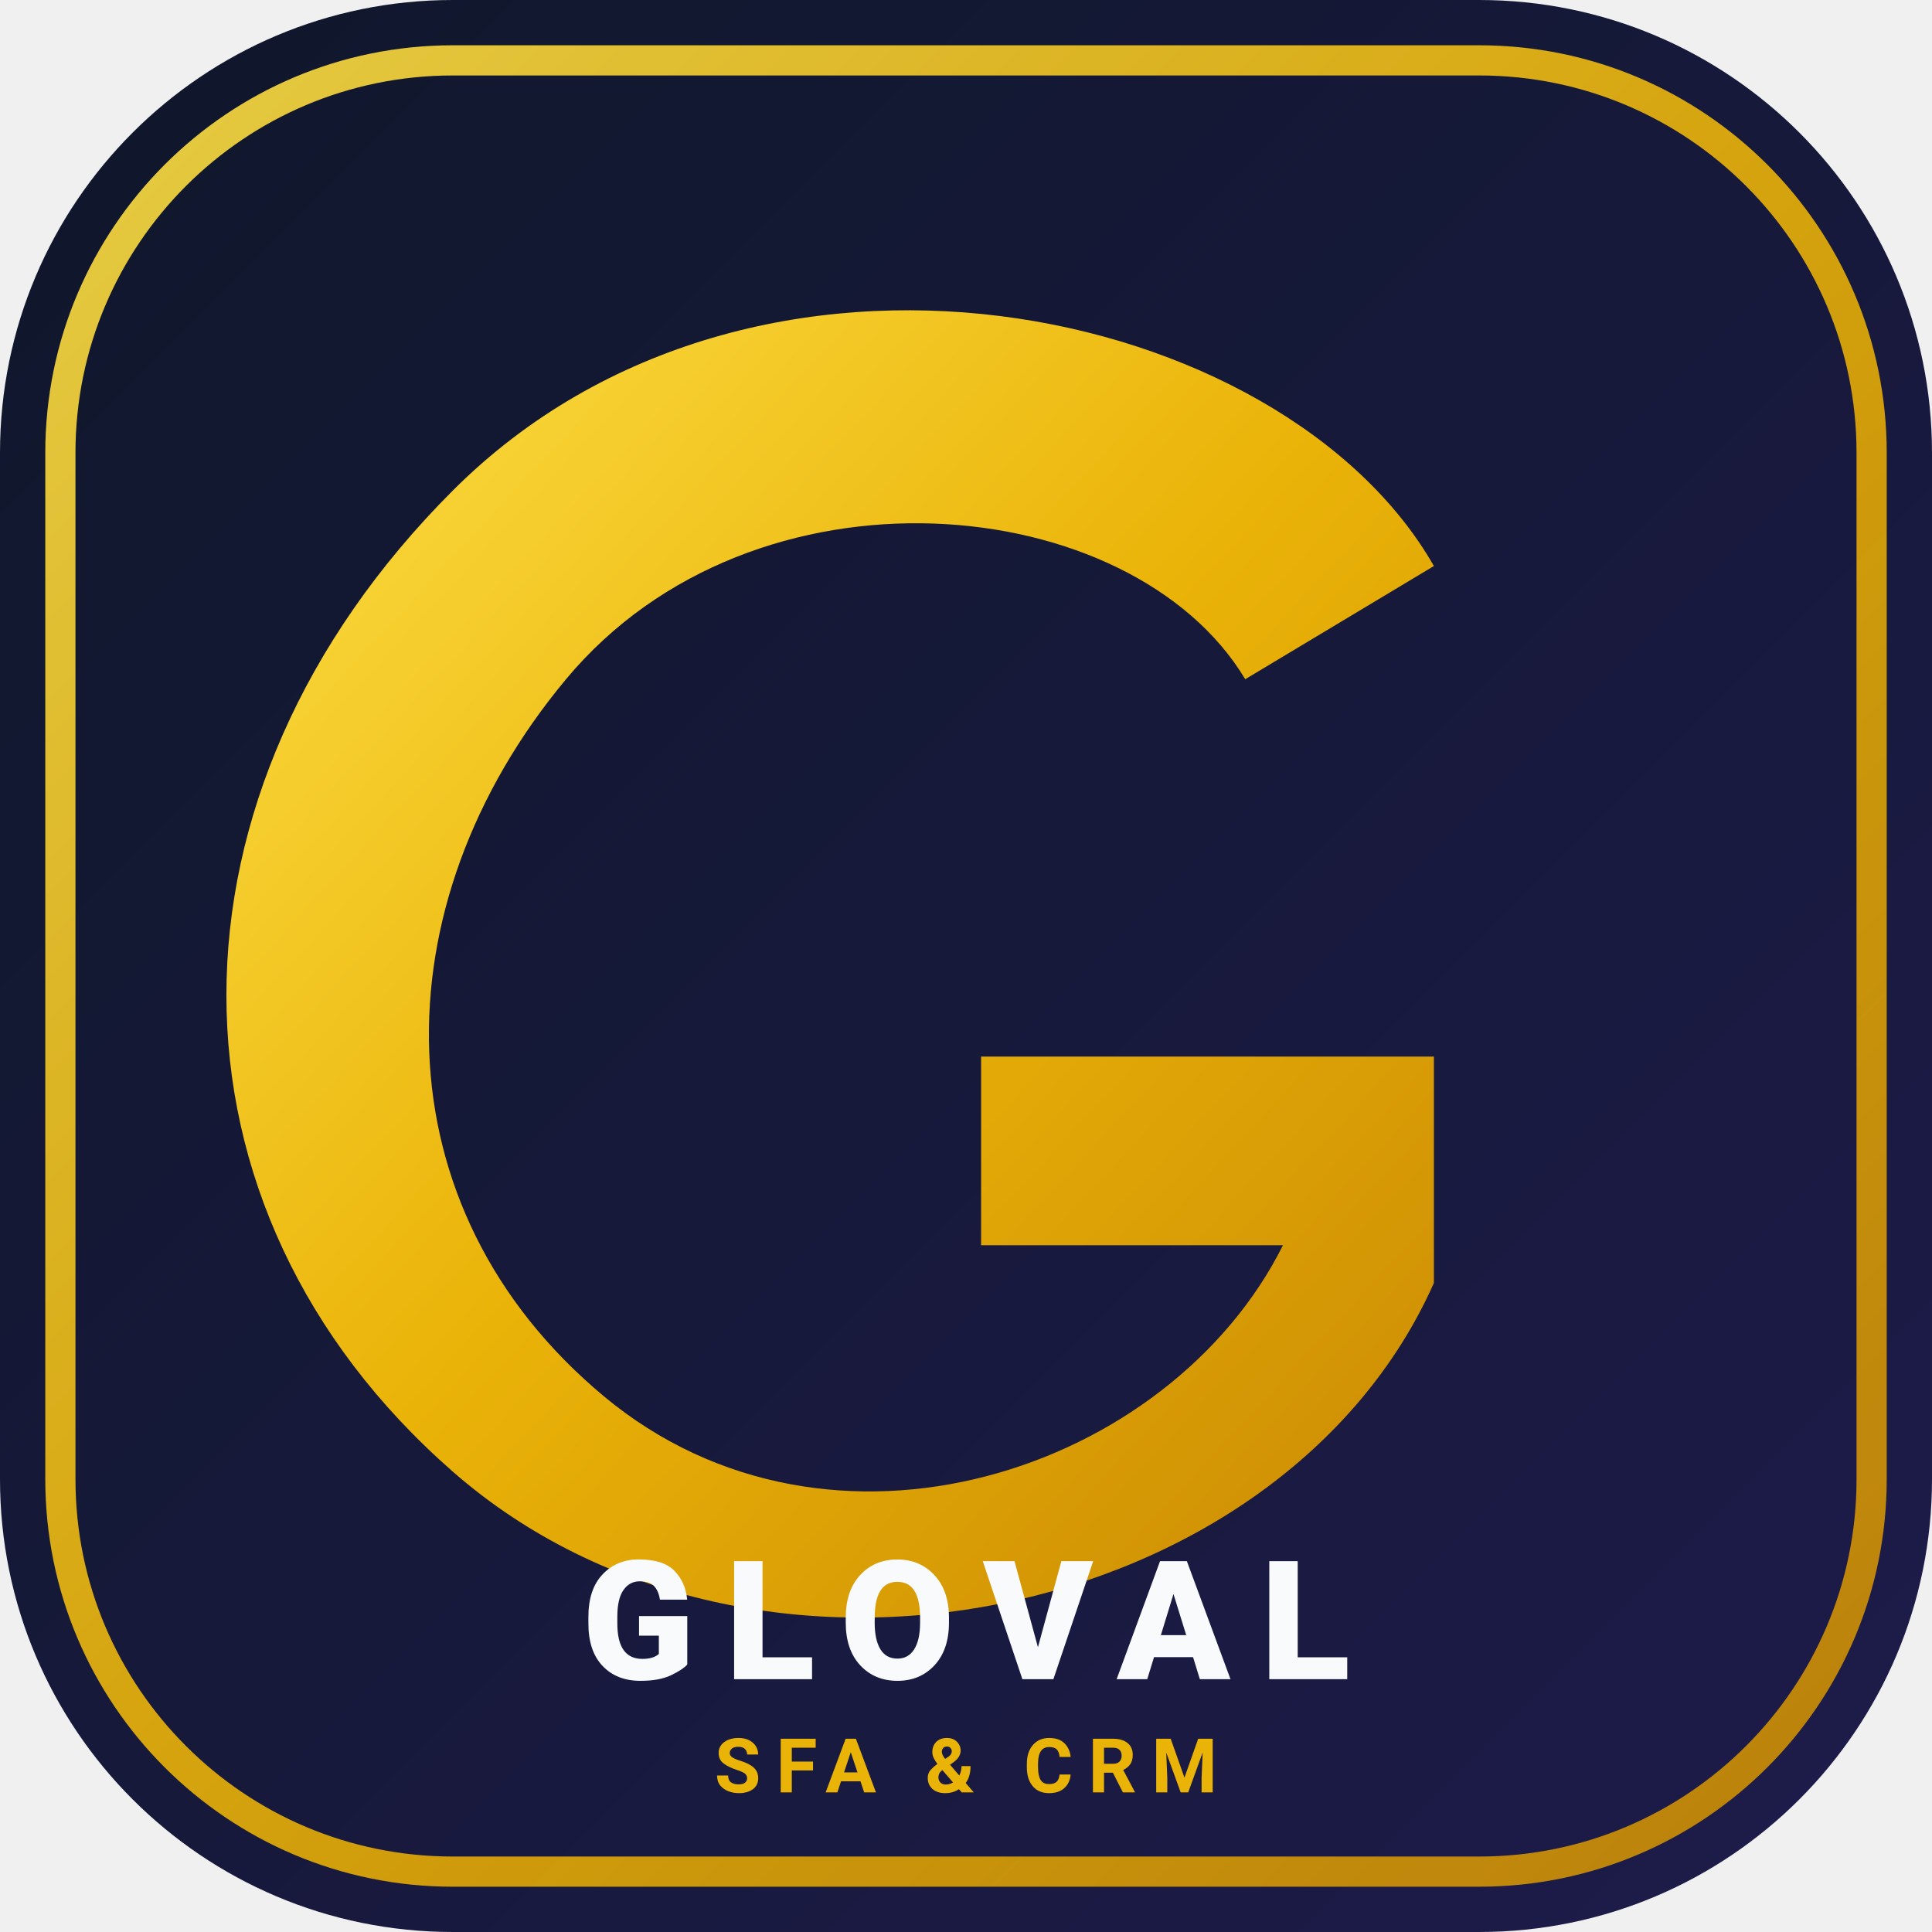
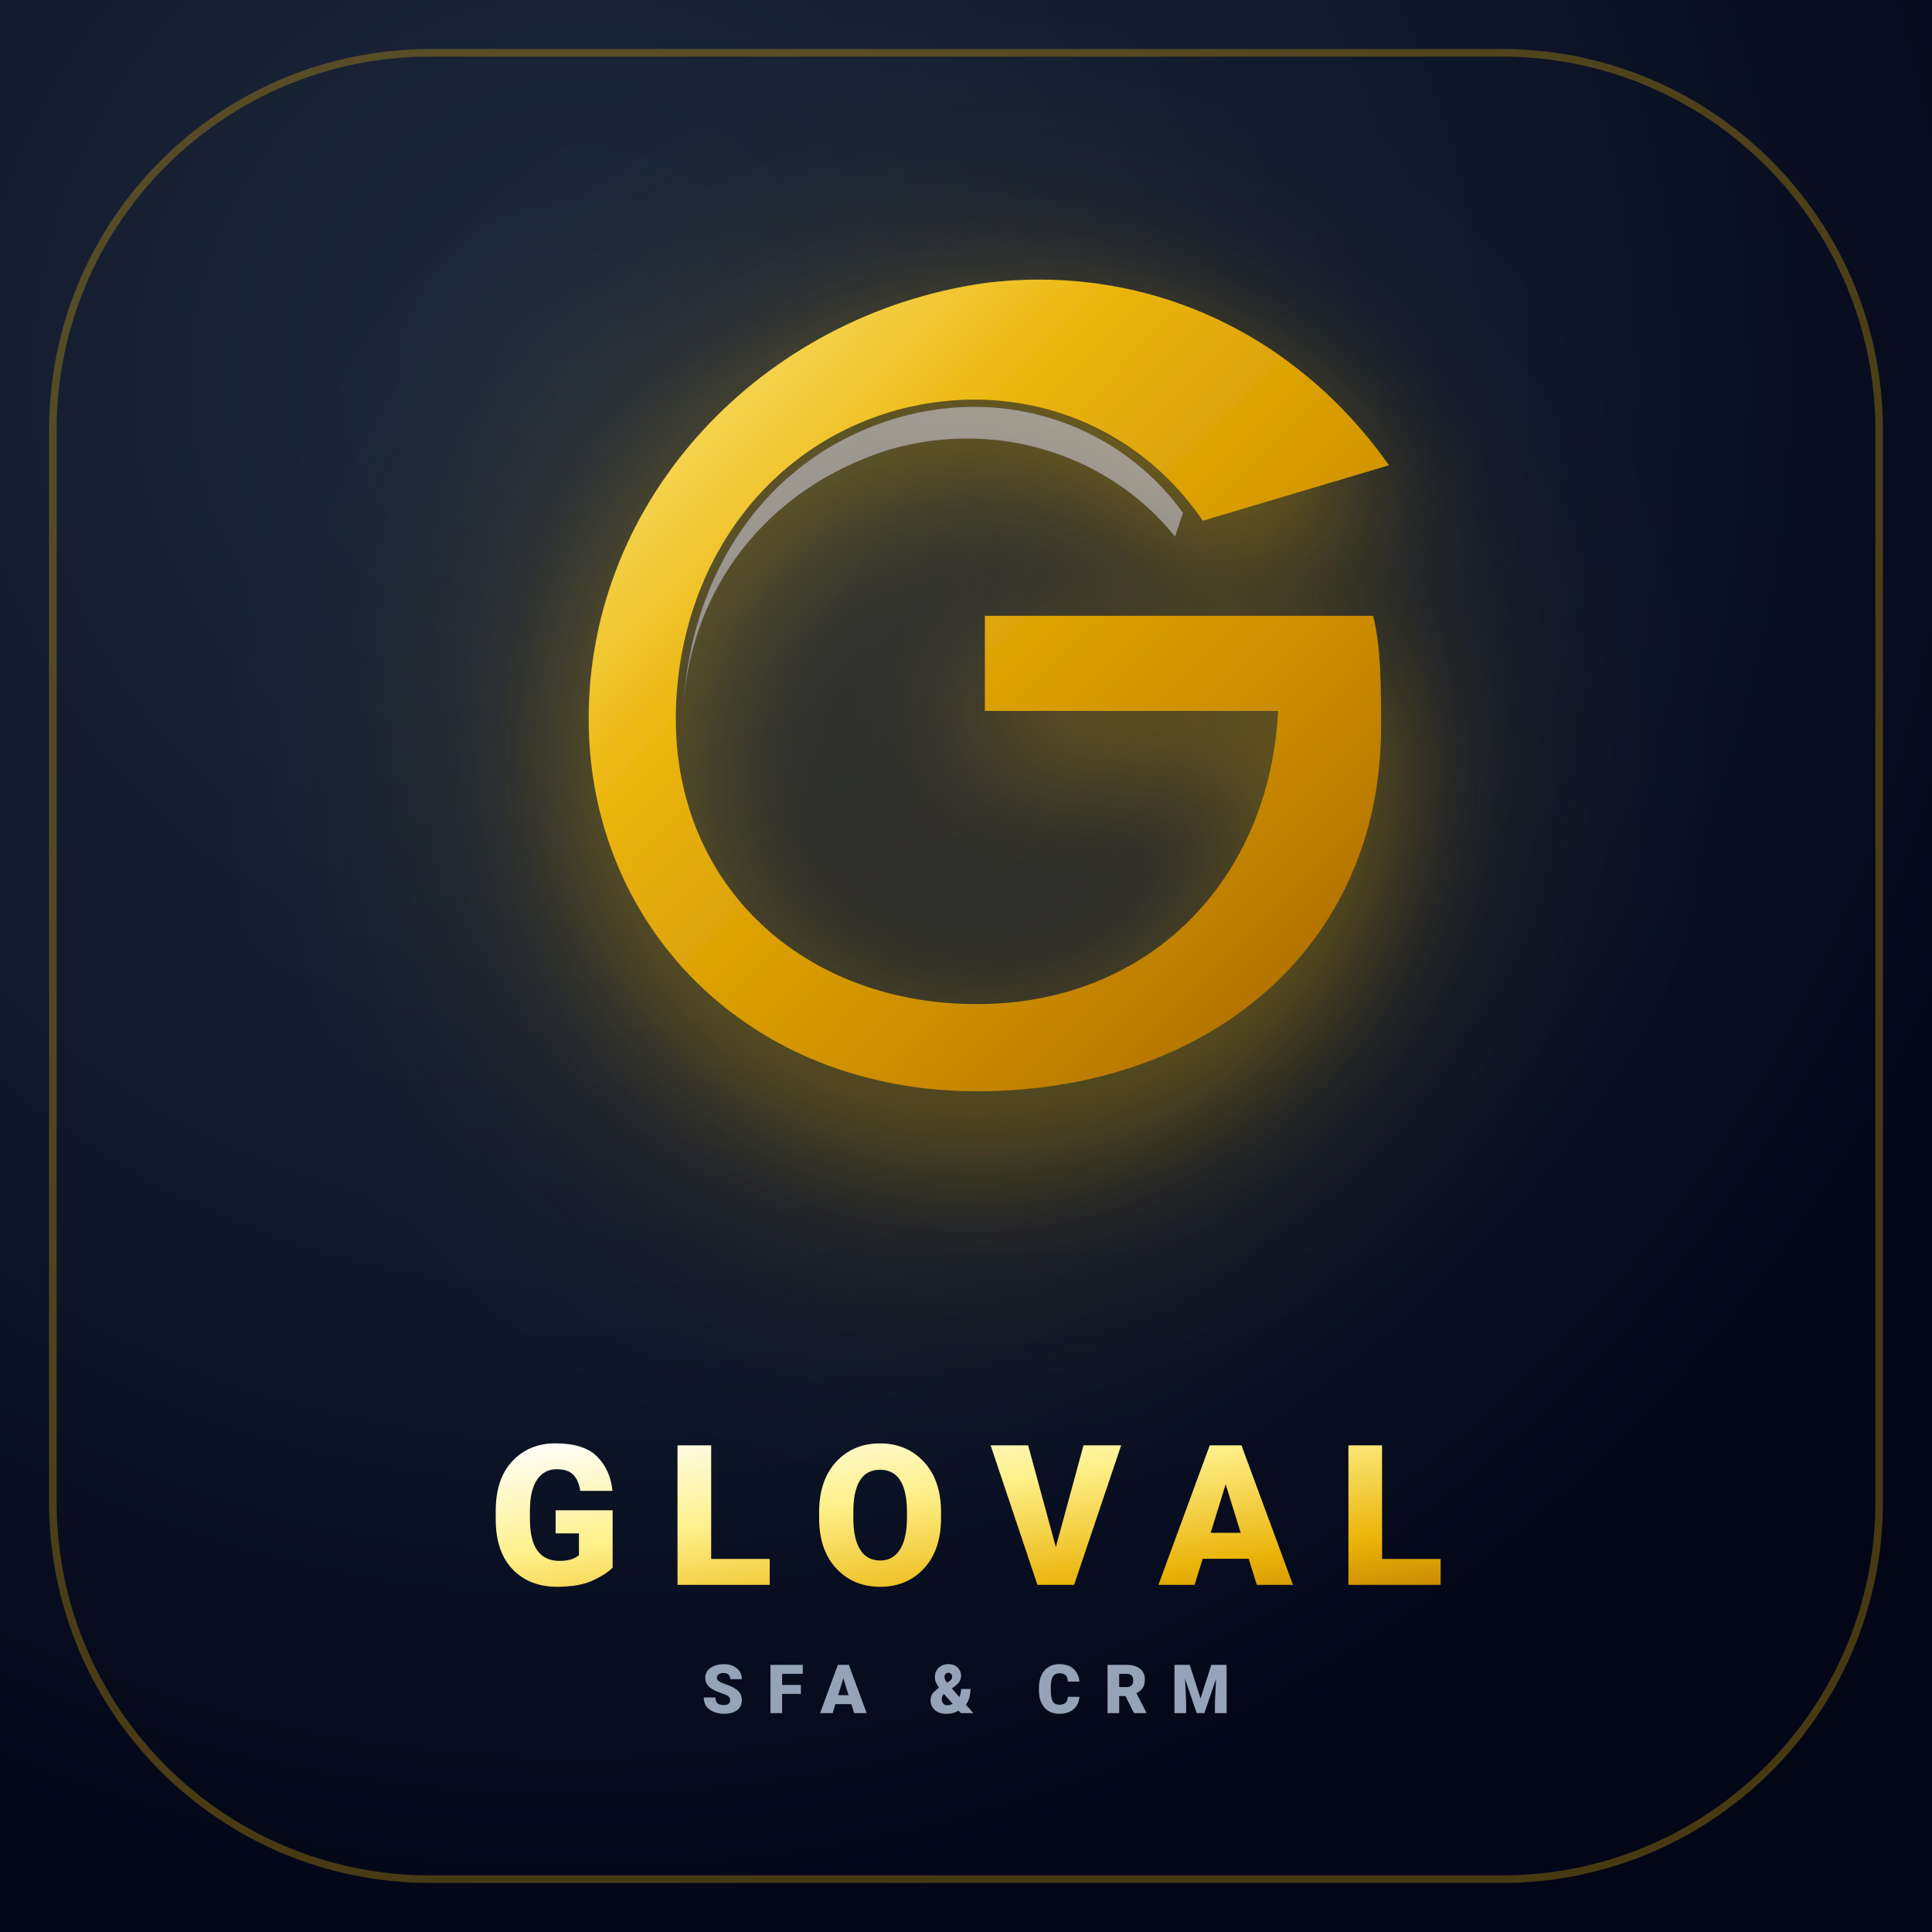
<svg xmlns="http://www.w3.org/2000/svg" viewBox="0 0 512 512" width="512" height="512">
  <defs>
-     <linearGradient id="bg" x1="0%" y1="0%" x2="100%" y2="100%">
-       <stop offset="0%" stop-color="#0f172a" />
-       <stop offset="100%" stop-color="#1e1b4b" />
+     <radialGradient id="bg" cx="30%" cy="20%" r="80%">
+       <stop offset="0%" stop-color="#1e293b" />
+       <stop offset="60%" stop-color="#0f172a" />
+       <stop offset="100%" stop-color="#020617" />
+     </radialGradient>
+     <linearGradient id="gold" x1="0%" y1="0%" x2="100%" y2="100%">
+       <stop offset="0%" stop-color="#fef08a" />
+       <stop offset="35%" stop-color="#eab308" />
+       <stop offset="70%" stop-color="#ca8a04" />
+       <stop offset="100%" stop-color="#a16207" />
    </linearGradient>
-     <linearGradient id="gold" x1="0%" y1="0%" x2="100%" y2="100%">
-       <stop offset="0%" stop-color="#fde047" />
-       <stop offset="50%" stop-color="#eab308" />
+     <linearGradient id="textGold" x1="0%" y1="0%" x2="100%" y2="100%">
+       <stop offset="0%" stop-color="#ffffff" />
+       <stop offset="40%" stop-color="#fef08a" />
+       <stop offset="80%" stop-color="#eab308" />
      <stop offset="100%" stop-color="#ca8a04" />
    </linearGradient>
+     <filter id="shadow" x="-20%" y="-20%" width="140%" height="140%">
+       <feDropShadow dx="0" dy="12" stdDeviation="16" flood-color="#eab308" flood-opacity="0.4" />
+     </filter>
  </defs>
-   <rect width="512" height="512" rx="120" fill="url(#bg)" />
-   <rect x="16" y="16" width="480" height="480" rx="104" fill="none" stroke="url(#gold)" stroke-width="8" opacity="0.9" />
-   <path d="M 330 180 C 300 130 200 120 150 180 C 100 240 100 320 160 370 C 220 420 310 390 340 330 L 260 330 L 260 280 L 380 280 L 380 340 C 340 430 200 460 120 390 C 40 320 40 210 120 130 C 200 50 340 80 380 150 Z" fill="url(#gold)" />
-   <text x="256" y="445" font-family="-apple-system, BlinkMacSystemFont, 'Segoe UI', Roboto, sans-serif" font-size="44" font-weight="900" fill="#f8fafc" letter-spacing="8" text-anchor="middle">GLOVAL</text>
-   <text x="256" y="475" font-family="-apple-system, BlinkMacSystemFont, 'Segoe UI', Roboto, sans-serif" font-size="20" font-weight="700" fill="#eab308" letter-spacing="4" text-anchor="middle">SFA &amp; CRM</text>
+   <rect width="512" height="512" fill="url(#bg)" />
+   <rect x="14" y="14" width="484" height="484" rx="100" fill="none" stroke="#eab308" stroke-width="2" stroke-opacity="0.3" />
+   <circle cx="256" cy="200" r="140" fill="#eab308" opacity="0.12" filter="blur(30px)" />
+   <g transform="translate(156, 75) scale(1.05)" filter="url(#shadow)">
+     <path d="M 155 60 C 138 35 108 24 78 32 C 42 42 22 75 22 110 C 22 152 54 182 98 182 C 142 182 172 150 174 108 L 100 108 L 100 84 L 198 84 C 200 92 200 102 200 112 C 200 168 156 204 98 204 C 40 204 0 162 0 110 C 0 54 44 8 100 0 C 140 -5 178 12 202 46 Z" fill="url(#gold)" />
+     <path d="M 150 58 C 134 36 106 26 78 34 C 44 44 26 74 24 106 C 26 78 44 52 76 42 C 104 34 132 44 148 64 Z" fill="#ffffff" opacity="0.4" />
+   </g>
+   <text x="256" y="420" font-family="-apple-system, BlinkMacSystemFont, 'Segoe UI', Roboto, sans-serif" font-size="52" font-weight="900" fill="url(#textGold)" letter-spacing="12" text-anchor="middle">GLOVAL</text>
+   <text x="256" y="454" font-family="-apple-system, BlinkMacSystemFont, 'Segoe UI', Roboto, sans-serif" font-size="18" font-weight="800" fill="#94a3b8" letter-spacing="6" text-anchor="middle">SFA &amp; CRM</text>
</svg>
